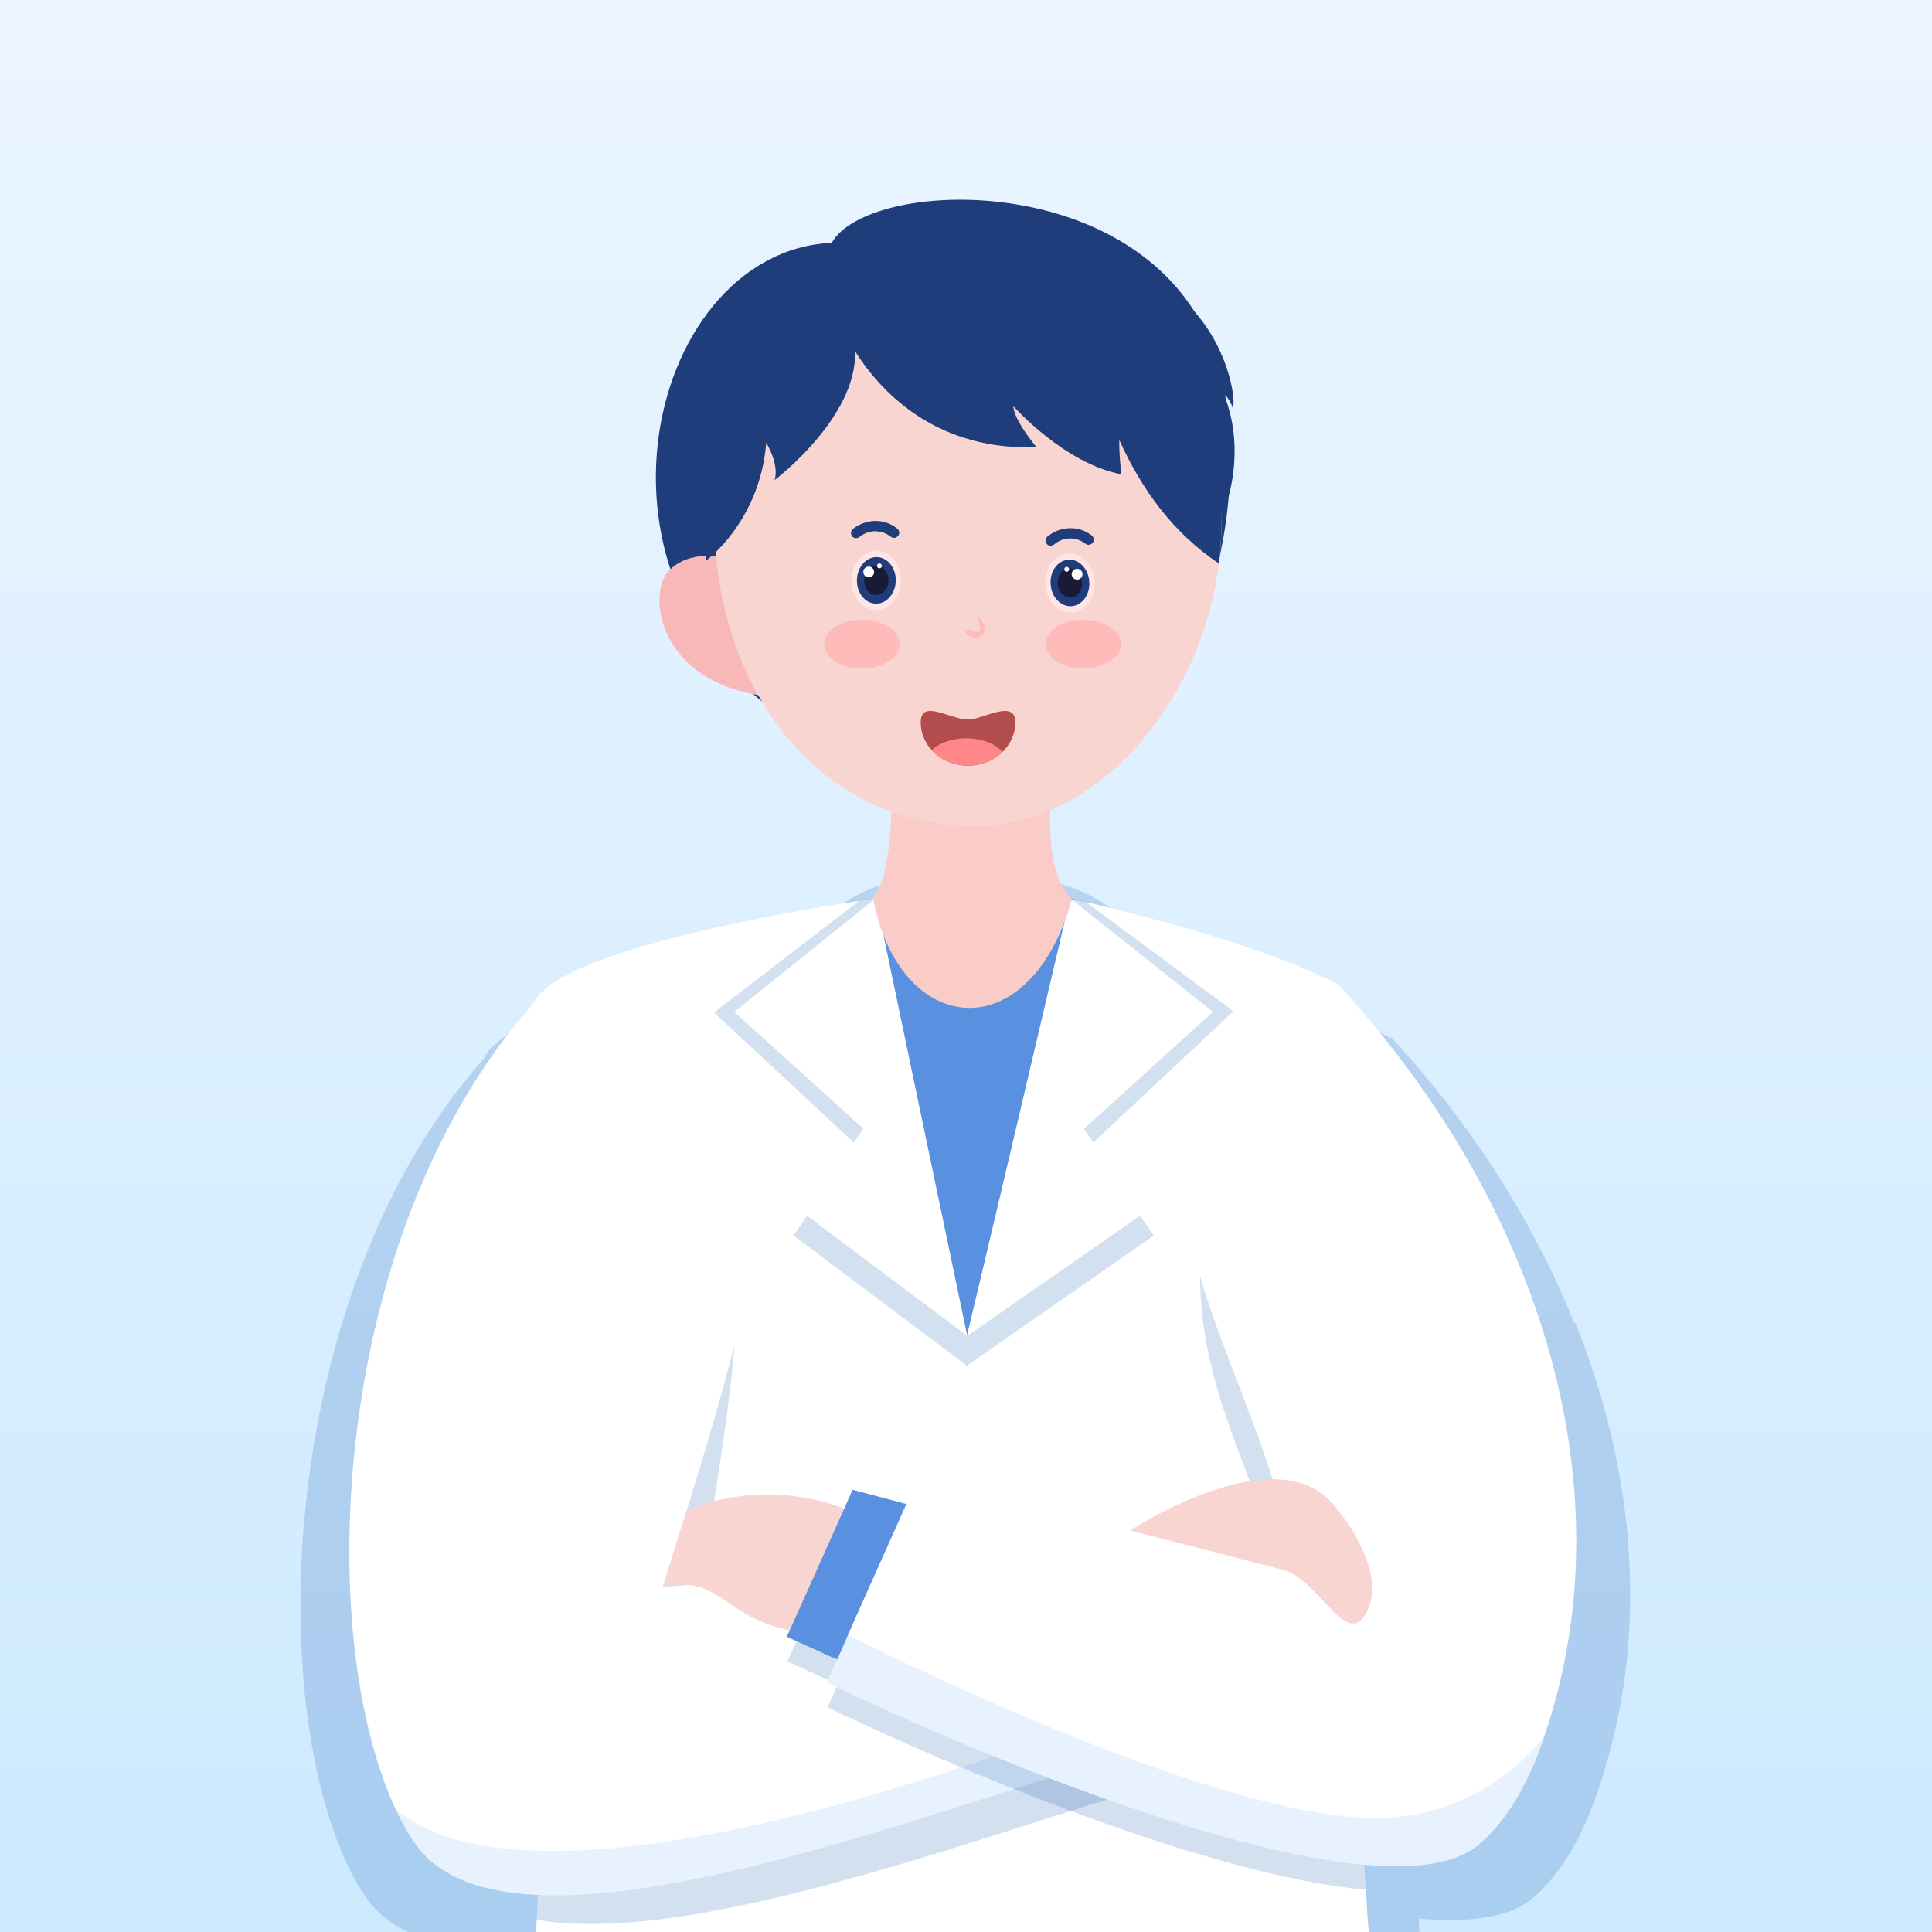
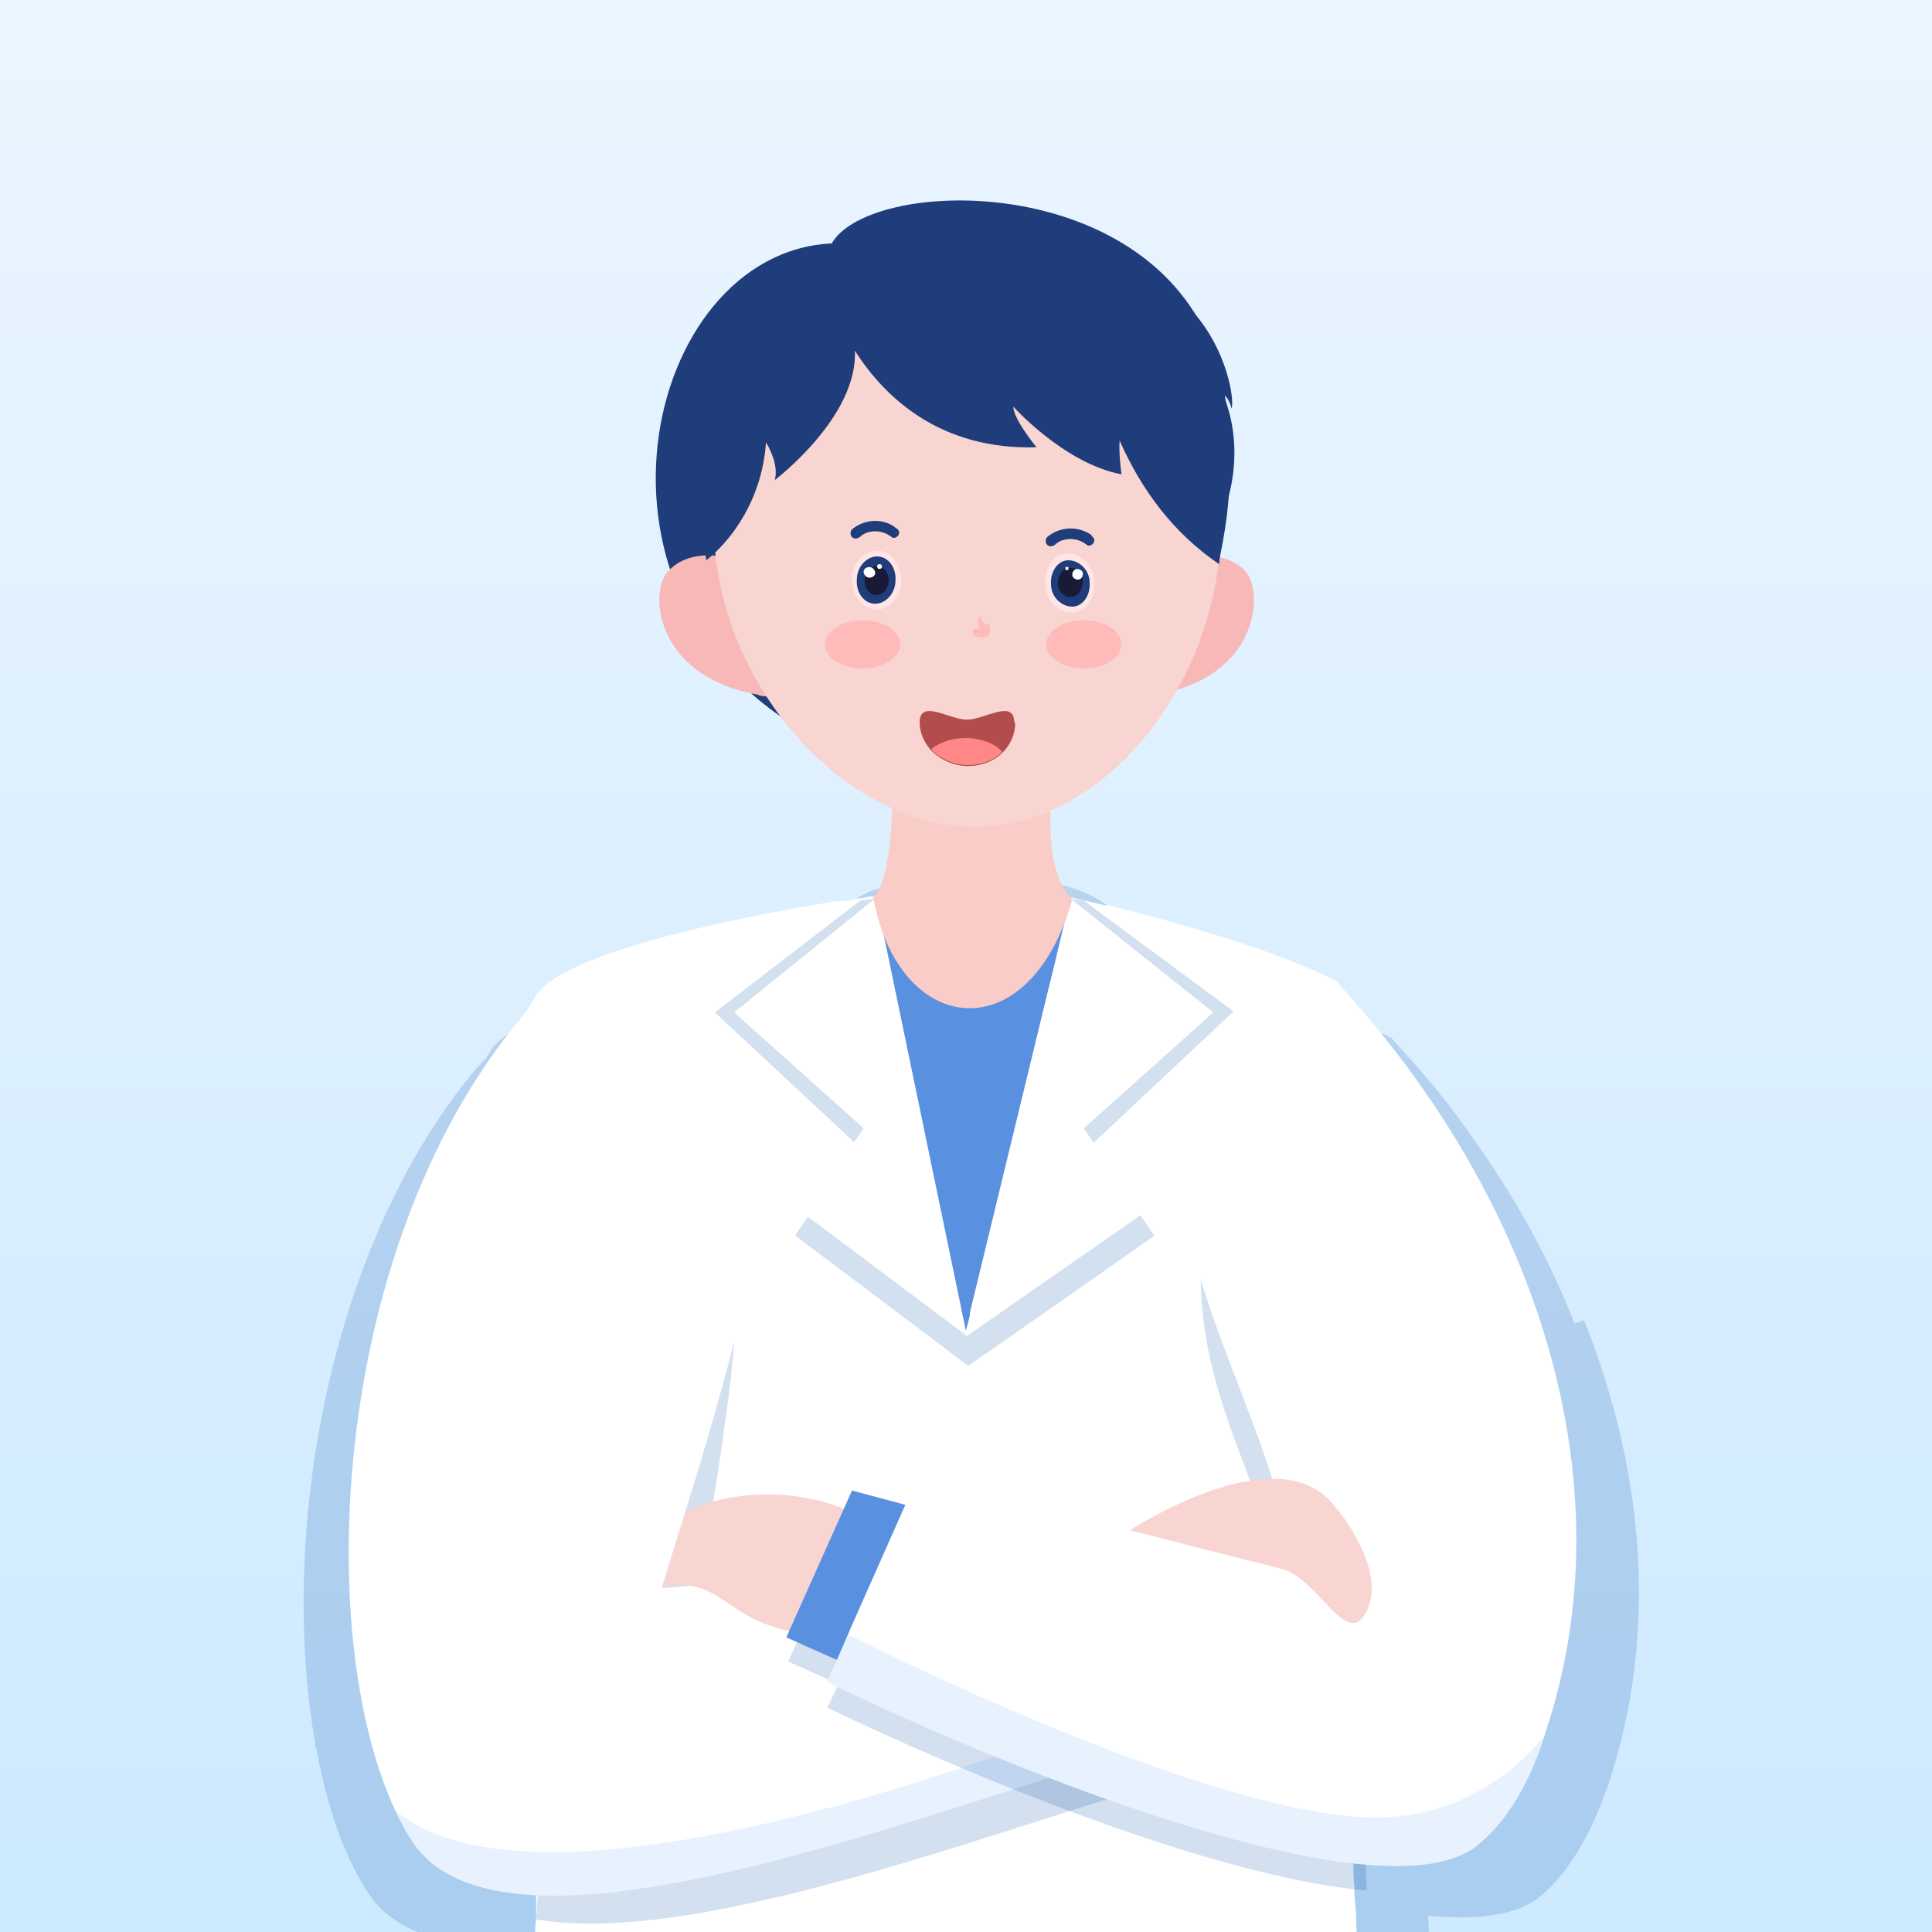
- <svg xmlns="http://www.w3.org/2000/svg" viewBox="0 0 200 200">
+ <svg xmlns="http://www.w3.org/2000/svg" id="_圖層_1" data-name="圖層_1" version="1.1" viewBox="0 0 200 200">
  <defs>
    <style>
-       .cls-1 {
+       .st0 {
        fill: #ffbaba;
      }

-       .cls-2 {
+       .st1 {
+         fill: #f9d5d1;
+       }
+ 
+       .st2 {
+         fill: url(#_未命名漸層);
+       }
+ 
+       .st3 {
+         fill: #191b36;
+       }
+ 
+       .st4 {
+         fill: #ffe5e5;
+       }
+ 
+       .st5 {
        fill: #e8f2ff;
      }

-       .cls-2, .cls-3 {
+       .st5, .st6, .st7 {
+         isolation: isolate;
+       }
+ 
+       .st5, .st7 {
        mix-blend-mode: multiply;
      }

-       .cls-4 {
-         fill: #f9d5d1;
-       }
- 
-       .cls-5 {
-         fill: #191b36;
-       }
- 
-       .cls-6 {
-         fill: #ffe5e5;
-       }
- 
-       .cls-7 {
-         fill: url(#linear-gradient);
-       }
- 
-       .cls-8 {
+       .st8 {
        fill: #5a90e0;
      }

-       .cls-9 {
-         isolation: isolate;
-       }
- 
-       .cls-10 {
+       .st9 {
        fill: #f9b8b8;
      }

-       .cls-11 {
+       .st10 {
        fill: #3f4883;
      }

-       .cls-12 {
+       .st11 {
        fill: #fff;
      }

-       .cls-13 {
+       .st12 {
        fill: #ff8787;
      }

-       .cls-3 {
+       .st13 {
+         fill: #1f3d7a;
+       }
+ 
+       .st14 {
+         fill: #f9ccc7;
+       }
+ 
+       .st7 {
        fill: #d3e0f0;
      }

-       .cls-14 {
-         fill: #1f3d7a;
-       }
- 
-       .cls-15 {
-         fill: #f9ccc7;
-       }
- 
-       .cls-16 {
+       .st15 {
        fill: #b34d4d;
      }
    </style>
-     <linearGradient id="linear-gradient" x1="98.83" y1="-34.98" x2="98.83" y2="260.61" gradientUnits="userSpaceOnUse">
+     <linearGradient id="_未命名漸層" data-name="未命名漸層" x1="98.8" y1="237" x2="98.8" y2="-58.6" gradientTransform="translate(0 202) scale(1 -1)" gradientUnits="userSpaceOnUse">
      <stop offset="0" stop-color="#f0f7ff" />
      <stop offset="1" stop-color="#c4e6ff" />
    </linearGradient>
  </defs>
-   <g class="cls-9">
-     <g id="Layer_1" data-name="Layer 1">
-       <rect class="cls-7" x="-7.56" y="-9.49" width="212.77" height="209.49" />
+   <g class="st6">
+     <g id="Layer_1">
+       <rect class="st2" x="-7.6" y="-9.5" width="212.8" height="209.5" />
      <g>
-         <path class="cls-3" d="M162.97,136.97c-2.64-6.58-6.15-12.97-10.39-19-2.45-3.48-5.14-6.84-8.06-10.04-.17-.19-.34-.37-.51-.56l-.06.09s-.1-.07-.15-.09c-.25-.13-.49-.26-.75-.38h0c-.08-.04-.15-.07-.22-.11-.9-.44-1.88-.87-2.9-1.29-.54-.22-1.09-.44-1.65-.65h0c-.47-.18-.95-.36-1.44-.54-.38-.13-.76-.27-1.14-.4h0c-5.22-1.82-10.91-3.36-14.77-4.32h0c-.32-.08-.63-.16-.92-.22-.2-.31-.41-.62-.62-.91,0,0,0,0,0,0,0,0,0,0,0,0-1.05-1.48-2.24-2.79-3.58-3.89-.29-.24-.59-.47-.9-.69-.03-.02-.07-.05-.11-.08-.15-.1-.29-.2-.44-.3h0c-1.14-.75-2.36-1.36-3.69-1.81h0c-.48-.16-.97-.3-1.49-.43h0c-.06-.01-.12-.03-.18-.04-.41-.09-.84-.17-1.28-.24-2.55-.38-4.98.03-7.15.95-1.08-.41-2.23-.7-3.45-.89-1.82-.27-3.59-.14-5.24.29,0,0,0,0,0,0-.33.09-.65.19-.97.29-1.29.44-2.49,1.06-3.6,1.8-.32.21-.63.43-.93.66t0,0c-.14.1-.28.21-.41.32-.58.47-1.12.98-1.62,1.51-.74.77-1.42,1.57-2.05,2.38t0,0c-.22.28-.43.56-.64.84h0c-.19.03-.38.06-.58.09h0c-4.03.66-10.18,1.78-15.96,3.25h0c-1.7.43-3.36.9-4.92,1.38h0c-2.22.69-4.25,1.44-5.9,2.24-.07.03-.14.07-.2.1-.04.02-.08.04-.12.06-.46.23-.88.46-1.26.69-.03.02-.07.04-.1.06,0,0,0,0,0,0-.17.1-.34.21-.49.32h-.01s-.02.02-.03.03c0,0,0,0,0,0-.48.33-.9.67-1.22,1.02-.17.17-.31.35-.43.53-.1.15-.2.3-.29.46-.04.07-.08.13-.12.2-.34.38-.66.76-.98,1.14-8.61,10.24-13.84,23.71-16.28,37.16-.31,1.71-.58,3.42-.8,5.12-1.28,9.8-1.11,19.39.29,27.48.05.31.11.62.17.92.06.31.11.62.18.92.04.22.09.45.14.67.78,3.7,1.84,7.03,3.15,9.86.81,1.74,1.68,3.17,2.54,4.24,2.3,2.73,6.02,4.11,10.64,4.53.05,0,.11.01.16.01.31.03.63.05.95.07.16.01.31.02.47.03h0c0,.08,0,.16,0,.24,0,.18-.02.36-.02.54,0,.13-.01.27-.01.4,0,.11-.01.22-.02.34,0,.01,0,.02,0,.03,0,.11-.01.23-.02.34-.01.22-.03.45-.06.68-.02.42-.04.84-.07,1.26h0c-.18,3.19-.46,6.43-.81,9.73-.02.14-.03.28-.04.42-.16,1.49-.34,2.99-.53,4.5-.16,1.31-.34,2.64-.52,3.96-.05.37-.1.75-.16,1.12-.07.49-.14.98-.21,1.48-.11.74-.21,1.47-.33,2.21-.52,3.46-1.09,6.95-1.69,10.46h104.67c-.25-1.85-.5-3.72-.74-5.61-.14-1.08-.27-2.16-.4-3.25-.35-2.92-.69-5.87-1-8.84-.18-1.66-.34-3.33-.5-5.01-.14-1.5-.28-3-.4-4.51-.19-2.27-.37-4.54-.53-6.82-.08-1.07-.16-2.14-.22-3.21-.02-.36-.04-.72-.05-1.08-.01-.22-.02-.44-.04-.66-.03-.64-.07-1.27-.1-1.91,5.24.46,9.45-.08,11.83-2.13,2.92-2.5,5.15-6.38,6.77-11.23,5.34-15.65,3.95-32.54-2.38-48.31ZM85.66,98.62s-.05.01-.15.04h0s-.01-.01-.01-.01h0s-.09,0-.18.02l-.18.02c.24-.28.48-.55.73-.82.67-.72,1.43-1.4,2.26-2h0s0,0,0,0c.85-.61,1.78-1.14,2.77-1.54,0,0,0,0,.01,0t0,0c.08-.03.16-.07.25-.1,1.75-.66,3.67-.93,5.68-.6.2.03.41.07.61.11-.93.66-1.79,1.41-2.56,2.22-.44.46-.86.93-1.27,1.41-.35.42-.69.84-1.01,1.26h-6.98ZM96.27,98.56s-.05.01-.15.04h0s0-.01,0-.01h0s-.09,0-.18.02h-.11s-.07.01-.07.01c.23-.27.48-.55.73-.81,1.12-1.21,2.49-2.3,4.03-3.09,1.94.88,3.61,2.19,5.05,3.84h-9.31ZM109.83,94.15c.21.07.42.15.62.22,0,0,.01,0,.02.01.03.01.05.02.08.03h0s.05.02.07.03c.7.29,1.37.63,2.01,1.03,1.34.82,2.53,1.87,3.61,3.1h-7.5c-.26-.36-.53-.71-.8-1.05-1.12-1.39-2.37-2.6-3.77-3.59-.15-.11-.31-.21-.46-.31,1.21-.23,2.47-.27,3.77-.06.82.13,1.6.33,2.35.59h0Z" />
-         <path class="cls-8" d="M90.81,92.98s-19.88,5.79-31.95,12.82c-12.06,7.03,7.07,92.53,7.07,92.53h67.98s10.83-90.26.2-96.04c-8.95-4.86-23.33-9.31-23.33-9.31h-19.97Z" />
-         <path class="cls-12" d="M146.07,239.53H50.24c2.36-13.34,4.44-26.44,5.2-38.6.05-.74.09-1.47.12-2.2.06-.48.08-.97.1-1.45.02-.35.03-.7.04-1.05,0-.02,0-.03,0-.05,0-.12.01-.23.02-.35.04-1.3.08-2.59.12-3.87,0-.11,0-.23.01-.35.02-.52.03-1.04.05-1.56.03-.86.05-1.71.08-2.56.07-2.27.13-4.49.18-6.67.06-2.59.06-5.16,0-7.7,0-.32-.01-.65-.02-.97-.01-.48-.03-.97-.04-1.45-.02-.48-.03-.96-.06-1.44-.19-4.48-.52-8.86-.91-13.11-.03-.3-.06-.61-.09-.91-.07-.72-.14-1.44-.21-2.16-.05-.47-.1-.94-.15-1.41-.08-.79-.17-1.57-.25-2.35-.07-.62-.13-1.24-.2-1.85-.27-2.45-.55-4.85-.81-7.18-.06-.49-.11-.98-.17-1.47-.03-.27-.06-.54-.09-.81-.06-.54-.12-1.08-.18-1.61-.06-.53-.11-1.06-.17-1.59-.1-1-.2-1.98-.3-2.95,0-.05-.01-.1-.01-.16-.04-.45-.08-.9-.12-1.34-.02-.16-.03-.32-.04-.49-.07-.87-.14-1.73-.2-2.57-.02-.31-.04-.62-.07-.93-.03-.43-.05-.86-.08-1.29-.01-.23-.03-.47-.04-.7-.01-.23-.02-.46-.03-.69-.01-.23-.02-.46-.03-.69-.01-.23-.02-.45-.02-.68-.01-.48-.02-.95-.03-1.41,0-.17,0-.34,0-.51-.01-1.24.01-2.44.07-3.6.01-.25.03-.5.04-.75.02-.4.06-.8.09-1.19.01-.17.03-.34.04-.51.06-.54.12-1.07.19-1.59.06-.42.12-.83.19-1.24.02-.12.04-.25.07-.37.09-.48.19-.95.3-1.4.09-.38.19-.74.29-1.11.21-.79.47-1.55.78-2.27.34-.83.74-1.6,1.19-2.33.13-.22.27-.45.42-.66.36-.53.92-1.05,1.64-1.54h0s.03-.02.04-.03c5.83-3.99,22.04-6.99,29.55-8.2h0c.18-.03.35-.06.51-.08.63-.1,1.19-.19,1.67-.26.6-.09,1.06-.16,1.36-.2.03,0,.06-.01.08-.01h.12c.08-.02.12-.03.15-.03h0s0,.02,0,.02l.04.17h0v.02l.03.16.05.25.15.71.9,4.3.12.59,8.17,39.07h0s.46-1.94.46-1.94l.07-.28,8.08-33.76.67-2.8.22-.95.99-4.12.31-1.29v-.05s.02-.05.02-.05h.06s.02,0,.03,0c0,0,.01,0,.01,0,.26.05.71.15,1.32.29.58.13,1.31.3,2.15.51.12.03.24.06.36.09,5.98,1.46,17.1,4.49,23.47,7.84.05.02.1.06.15.09.53.39.97,1.37,1.26,2.87.06.26.11.54.16.84.03.16.06.31.08.48.03.17.05.34.08.51.02.17.05.35.07.53.02.17.04.33.06.5.02.21.04.42.07.64,0,.06.01.11.02.18.05.49.09,1,.13,1.53.01.16.02.32.03.49.06.81.1,1.66.13,2.56.01.26.02.51.03.77.01.26.02.53.03.8.01.34.02.68.03,1.02,0,.21.01.42.01.63,0,.11,0,.22,0,.33.01.44.02.88.02,1.33.15,10.37-.24,24.93-.23,41.36h0c0,2.86.02,5.77.05,8.73.02,1.64.04,3.29.07,4.96.01.83.03,1.67.05,2.51.01.42.02.84.03,1.26.01.42.02.84.03,1.26.02.84.04,1.69.07,2.53.03.93.06,1.87.09,2.8.03.77.06,1.53.09,2.31.03.85.07,1.71.11,2.57.03.81.07,1.62.11,2.43.04.81.08,1.63.12,2.44.05.86.09,1.71.15,2.57.04,1.05.11,2.09.18,3.14.03.38.06.77.09,1.15.94,13.56,2.54,27.14,4.36,39.62Z" />
-         <path class="cls-3" d="M122.32,184.13c-14.4,3.37-49,17.72-66.75,14.6.11-.97.11-1.94.16-2.91.16-5.21.32-10.21.43-15.01.7-30.02-7.36-57.18-3.03-72.19,2.27-1.79,4.87-3.11,7.74-3.88l14.18,22.36c3.68,5.77-2.06,31.04-2.76,40.13,13.81-.92,33.4-5.36,46.23-4.29l2.82,15.77.11.46.87,4.95Z" />
-         <path class="cls-3" d="M127.68,104.67s-15.35-11.34-15.38-11.37l-1.52-.32-9.71,44.35-.94.97-.88-.97-8.59-44.31-1.61.15-15.14,11.64,14.69,13.66-6.44,9.44c1.19.89,16.84,12.64,17.94,13.47,1.17-.84,18.07-12.58,19.34-13.47l-6.47-9.44,14.7-13.78Z" />
-         <polygon class="cls-12" points="83.33 125.69 89.37 116.84 76.01 104.75 90.63 93.01 90.66 93.01 100.13 138.29 83.33 125.69" />
-         <polygon class="cls-12" points="112.21 116.84 118.25 125.69 100.13 138.29 110.78 92.98 125.57 104.75 112.21 116.84" />
-         <path class="cls-12" d="M118.64,181.17c-17.32,4.03-63.72,23.94-75.15,10.36-.87-1.07-1.73-2.5-2.54-4.24-8.99-19.45-6.26-62.8,16.24-85.51l20.85,15.39c4.29,5.81-6.75,38.28-9.43,47.1,13.81-.92,33.4-5.36,46.24-4.29l2.82,15.77.97,5.41Z" />
-         <path class="cls-2" d="M118.64,181.17c-17.32,4.03-63.72,23.94-75.15,10.36-.87-1.07-1.73-2.5-2.54-4.24,17,14.19,76.8-11.06,76.8-11.06l.89,4.93Z" />
-         <path class="cls-4" d="M87.45,156.2s-7.64-3.47-16.36.17l-2.45,7.88c6.01-1.23,6.19,3.19,13.41,4.6l5.4-12.66Z" />
-         <path class="cls-3" d="M85.67,176.73l1.08-2.4-.54-.2-4.71-2.14c.05,0,6.82-15.21,6.82-15.21l5.58,1.48.6-1.33c12.72,1.74,24.08,4.53,37.23,8.36,1.57-8.99-9.41-20.96-7.19-37.46l14.08-23.48c.38.1.76.26,1.14.41,2.44,11.03-.7,50.39,1.68,90.87-16.57-1.43-43.64-13.02-55.76-18.89Z" />
-         <path class="cls-8" d="M96.22,156.31l-1.46,8.37-2.65,5.05-1.95,3.62-3.47-1.58-.54-.2-4.71-2.14c.05,0,6.82-15.21,6.82-15.21l5.58,1.48,2.38.61Z" />
-         <path class="cls-12" d="M159.89,179.69c-1.62,4.85-3.84,8.73-6.77,11.23-9.91,8.53-51.6-9.04-67.51-16.75l1.08-2.4,1.62-3.73,5.52-12.35.59-1.33c12.72,1.74,25.66,4.34,38.82,8.17,1.57-8.99-13.97-34.32-9.04-39.17l14.29-21.49c20.37,22.07,30.33,51.62,21.39,77.81Z" />
-         <path class="cls-2" d="M159.89,179.69c-1.62,4.85-3.84,8.73-6.77,11.23-9.91,8.53-51.6-9.04-67.51-16.75l1.08-2.4,1.09-2.51s39.2,20.03,56.13,18.9c10.59-.71,15.97-8.47,15.97-8.47Z" />
-         <path class="cls-4" d="M117,158.43s14.86-9.77,20.94-2.78c3.01,3.46,5.53,8.59,3.18,11.81-1.88,2.58-4.66-3.67-8.07-4.9l-16.06-4.13Z" />
-         <path class="cls-15" d="M92.37,80.86c-.05,3.49-.21,10.29-2.01,12,2.62,14.47,16.16,16.03,20.61.24-2.94-2.97-2.15-8.95-2.23-12.25h-16.38Z" />
-         <path class="cls-14" d="M121.08,69.55c-1.08,1.42-8.95,2.4-8.98,2.57l-27.37,4.29c-26.61-13.66-18.23-50.39,1.37-51.27,3.56-6.3,28.24-7.54,37.53,7.08,7.27,11.45,2.56,32.31-2.54,37.33Z" />
-         <path class="cls-14" d="M124.83,57.12s2.23-5.52.39-9.22c0,0,1.31,2.62,1.38,5.29,1.08-2.76,2.02-7.58.1-12.36,0,0,.58.33.93,1.46.55-2.01-2.28-13.97-13.4-14.42-12.82-.52,5.73,17.42,5.66,21-.07,3.59-1.5,13.45-1.5,13.45,0,0,5.13-2.11,6.44-5.19Z" />
-         <path class="cls-10" d="M81.89,72.3c-.72,0-1.44-.06-2.1-.18-.48,0-.96-.06-1.38-.18-10.6-1.86-11.26-10.66-9.22-12.81,2.7-2.87,7.72-1.02,7.72-1.02l4.97,14.19Z" />
-         <path class="cls-4" d="M126.44,54.16c0,16.08-11.69,31.35-25.47,31.35-16.97,0-26.99-15.26-26.99-31.35s11.74-29.12,26.23-29.12,26.23,13.04,26.23,29.12Z" />
-         <path class="cls-11" d="M131.22,53.13v.07s0-.07-.03-.1l.03.03Z" />
-         <path class="cls-6" d="M93.27,60.14c-.04,1.69-1.22,3.04-2.63,3.01-1.41-.03-2.52-1.43-2.48-3.13.04-1.69,1.22-3.04,2.63-3.01,1.41.03,2.52,1.43,2.48,3.13Z" />
-         <path class="cls-14" d="M92.73,60.13c-.03,1.33-.96,2.39-2.07,2.36-1.11-.03-1.98-1.13-1.95-2.46.03-1.33.96-2.39,2.07-2.36,1.11.03,1.98,1.13,1.95,2.46Z" />
-         <path class="cls-5" d="M91.98,60.11c-.02.83-.6,1.5-1.3,1.48-.7-.02-1.24-.71-1.22-1.54.02-.83.6-1.5,1.3-1.48.7.02,1.24.71,1.22,1.54Z" />
-         <path class="cls-12" d="M89.37,59.2c0-.31.26-.55.57-.55.31,0,.55.26.55.57,0,.31-.26.55-.57.55-.31,0-.55-.26-.55-.57Z" />
-         <path class="cls-12" d="M90.79,58.57c0-.14.12-.25.26-.24.14,0,.25.12.24.26,0,.14-.12.25-.26.24-.14,0-.25-.12-.24-.26Z" />
-         <path class="cls-6" d="M108.21,60.53c.12,1.69,1.36,2.98,2.77,2.88,1.41-.1,2.45-1.55,2.34-3.24-.12-1.69-1.36-2.98-2.77-2.88-1.41.1-2.45,1.55-2.34,3.24Z" />
-         <path class="cls-14" d="M108.76,60.49c.09,1.33,1.07,2.34,2.17,2.26,1.11-.08,1.93-1.22,1.83-2.55-.09-1.33-1.07-2.34-2.17-2.26-1.11.08-1.93,1.22-1.83,2.55Z" />
-         <path class="cls-5" d="M109.5,60.44c.06.83.67,1.47,1.36,1.42.69-.05,1.21-.76,1.15-1.6-.06-.83-.67-1.47-1.36-1.42-.69.05-1.21.76-1.15,1.6Z" />
-         <path class="cls-12" d="M112.06,59.4c-.02-.31-.29-.54-.6-.52-.31.02-.54.29-.52.6.02.31.29.54.6.52.31-.02.54-.29.52-.6Z" />
-         <path class="cls-14" d="M92.83,54.68c-1.35-1.07-3.27-.97-4.57.11-.22.19-.21.56-.02.76.21.22.54.2.76.02.43-.36,1.02-.57,1.57-.58.63,0,1.19.21,1.7.61.23.18.6.05.74-.18.17-.27.05-.56-.18-.74Z" />
-         <path class="cls-14" d="M112.96,55.39c-1.37-1.04-3.29-.91-4.57.19-.22.19-.2.57,0,.76.22.22.54.19.76,0,.43-.37,1.01-.59,1.56-.6.63-.02,1.19.18,1.71.58.23.18.6.04.74-.19.16-.28.04-.56-.19-.74Z" />
-         <path class="cls-12" d="M110.29,58.72c.12-.07.27-.04.35.08.07.12.04.27-.08.35-.12.07-.27.04-.35-.08-.07-.12-.04-.27.08-.35Z" />
-         <path class="cls-1" d="M116.05,66.68c0,1.39-1.75,2.53-3.91,2.53s-3.91-1.13-3.91-2.53,1.75-2.53,3.91-2.53,3.91,1.13,3.91,2.53Z" />
-         <path class="cls-1" d="M93.15,66.68c0,1.39-1.75,2.53-3.91,2.53s-3.91-1.13-3.91-2.53,1.75-2.53,3.91-2.53,3.91,1.13,3.91,2.53Z" />
-         <path class="cls-1" d="M101.79,64.53c-.11-.21-.3-.38-.33-.62-.02-.12-.17-.12-.19,0-.03.24.03.47.1.7.04.11.09.22.11.33.02.07.02.06.01.13,0,.04,0,.08-.02.12,0,0-.03.05-.03.06-.02.02-.02.03,0,0,0,0-.02.02-.02.03-.02.02-.03.03-.05.05,0,0-.06.04-.03.02.02,0,.01,0-.01,0-.02,0-.03,0-.05.01-.03,0-.06.02-.08.02-.02,0-.04,0-.07.01,0,0-.05,0-.06,0-.03,0-.06,0-.09,0,0,0-.06-.01-.07-.01-.04,0-.07-.02-.1-.03-.02,0-.04-.01-.06-.02-.01,0-.02,0-.03-.01,0,0,0,0-.01,0-.02,0-.04-.02-.06-.03-.04-.02-.08-.04-.12-.06-.02,0-.04-.02-.06-.02,0,0,0,0-.02,0-.09-.04-.16-.05-.26-.03-.16.05-.23.2-.2.36.03.19.24.29.4.36.15.06.29.1.45.12.27.03.55-.03.76-.21,0,0,0,0,0,0,.02-.02.04-.03.06-.05.02-.02.04-.03.06-.05.05-.05.09-.1.13-.15.07-.11.11-.24.12-.37.02-.23-.07-.45-.18-.64Z" />
-         <path class="cls-14" d="M73.11,58.02s5.56-4.05,6.21-12.18c0,0,1.37,2.17.87,3.86,0,0,8.6-6.52,8.32-13.35,3.12,4.92,8.93,10.26,18.8,9.96,0,0-2.4-2.86-2.4-4.25,0,0,5.27,5.93,11.18,7.04,0,0-.26-2-.22-3.55,2.34,5.18,5.58,9.61,10.32,12.79.57-5.06.17-10.58-.58-16.27,0,0-8.29-17.96-26.85-17.96s-27.52,15.33-25.65,33.93Z" />
-         <path class="cls-16" d="M105.11,74.77c0,1.19-.51,2.28-1.34,3.08-.89.87-2.16,1.41-3.56,1.41-1.51,0-2.85-.62-3.75-1.6-.72-.78-1.15-1.79-1.15-2.88,0-2.48,3.07-.29,4.9-.29,1.53,0,4.9-2.19,4.9.29Z" />
-         <path class="cls-13" d="M103.77,77.85c-.89.87-2.16,1.41-3.56,1.41-1.51,0-2.85-.62-3.75-1.6.74-.74,2.06-1.23,3.57-1.23,1.64,0,3.06.58,3.74,1.43Z" />
+         <path class="st7" d="M163,137c-2.6-6.6-6.1-13-10.4-19-2.4-3.5-5.1-6.8-8.1-10-.2-.2-.3-.4-.5-.6h0c0,0-.1,0-.1,0-.2-.1-.5-.3-.8-.4h0c0,0-.1,0-.2-.1-.9-.4-1.9-.9-2.9-1.3-.5-.2-1.1-.4-1.6-.7h0c-.5-.2-.9-.4-1.4-.5-.4-.1-.8-.3-1.1-.4h0c-5.2-1.8-10.9-3.4-14.8-4.3h0c-.3,0-.6-.2-.9-.2-.2-.3-.4-.6-.6-.9h0c-1.1-1.5-2.2-2.8-3.6-3.9-.3-.2-.6-.5-.9-.7,0,0,0,0-.1,0-.2,0-.3-.2-.4-.3h0c-1.1-.8-2.4-1.4-3.7-1.8h0c-.5-.2-1-.3-1.5-.4h0c0,0-.1,0-.2,0-.4,0-.8-.2-1.3-.2-2.6-.4-5,0-7.2.9-1.1-.4-2.2-.7-3.4-.9-1.8-.3-3.6-.1-5.2.3h0c-.3,0-.7.2-1,.3-1.3.4-2.5,1.1-3.6,1.8-.3.2-.6.4-.9.7q-.2.2,0,0c-.1,0-.3.2-.4.3-.6.5-1.1,1-1.6,1.5-.7.8-1.4,1.6-2.1,2.4q-.4.5,0,0c-.2.3-.4.6-.6.8h0c-.2,0-.4,0-.6,0h0c-4,.7-10.2,1.8-16,3.2h0c-1.7.4-3.4.9-4.9,1.4h0c-2.2.7-4.2,1.4-5.9,2.2,0,0-.1,0-.2,0,0,0,0,0-.1,0-.5.2-.9.5-1.3.7,0,0,0,0,0,0h0c-.2,0-.3.2-.5.3h0s0,0,0,0h0c-.5.3-.9.7-1.2,1-.2.2-.3.3-.4.5,0,.2-.2.3-.3.5,0,0,0,.1-.1.2-.3.4-.7.8-1,1.1-8.6,10.2-13.8,23.7-16.3,37.2-.3,1.7-.6,3.4-.8,5.1-1.3,9.8-1.1,19.4.3,27.5,0,.3.1.6.2.9,0,.3.1.6.2.9,0,.2,0,.4.1.7.8,3.7,1.8,7,3.2,9.9.8,1.7,1.7,3.2,2.5,4.2,2.3,2.7,6,4.1,10.6,4.5,0,0,.1,0,.2,0,.3,0,.6,0,1,0,.2,0,.3,0,.5,0h0v.2c0,.2,0,.4,0,.5s0,.3,0,.4,0,.2,0,.3h0c0,.1,0,.3,0,.4,0,.2,0,.4,0,.7,0,.4,0,.8,0,1.3h0c-.2,3.2-.5,6.4-.8,9.7,0,.1,0,.3,0,.4-.2,1.5-.3,3-.5,4.5-.2,1.3-.3,2.6-.5,4,0,.4,0,.8-.2,1.1,0,.5-.1,1-.2,1.5-.1.7-.2,1.5-.3,2.2-.5,3.5-1.1,6.9-1.7,10.5h104.7c-.2-1.9-.5-3.7-.7-5.6-.1-1.1-.3-2.2-.4-3.2-.4-2.9-.7-5.9-1-8.8-.2-1.7-.3-3.3-.5-5-.1-1.5-.3-3-.4-4.5-.2-2.3-.4-4.5-.5-6.8,0-1.1-.2-2.1-.2-3.2,0-.4,0-.7,0-1.1,0-.2,0-.4,0-.7,0-.6,0-1.3-.1-1.9,5.2.5,9.4,0,11.8-2.1,2.9-2.5,5.1-6.4,6.8-11.2,5.3-15.6,3.9-32.5-2.4-48.3h-.1ZM85.7,98.6s0,0-.2,0h0s0,0-.2,0h-.2c.2-.3.5-.5.7-.8.7-.7,1.4-1.4,2.3-2h0c.8-.6,1.8-1.1,2.8-1.5h0s0,0,0,0c0,0,.2,0,.2,0,1.8-.7,3.7-.9,5.7-.6.2,0,.4,0,.6.1-.9.7-1.8,1.4-2.6,2.2-.4.5-.9.9-1.3,1.4-.3.4-.7.8-1,1.3h-7,0ZM96.3,98.6s0,0-.2,0h0s0,0-.2,0h-.2c.2-.3.5-.5.7-.8,1.1-1.2,2.5-2.3,4-3.1,1.9.9,3.6,2.2,5.1,3.8h-9.3,0ZM109.8,94.2c.2,0,.4.2.6.2,0,0,0,0,0,0,0,0,0,0,0,0h0s0,0,0,0c.7.3,1.4.6,2,1,1.3.8,2.5,1.9,3.6,3.1h-7.5c-.3-.4-.5-.7-.8-1.1-1.1-1.4-2.4-2.6-3.8-3.6-.2-.1-.3-.2-.5-.3,1.2-.2,2.5-.3,3.8,0,.8.1,1.6.3,2.3.6h0Z" />
+         <path class="st8" d="M90.8,93s-19.9,5.8-32,12.8c-12.1,7,7.1,92.5,7.1,92.5h68s10.8-90.3.2-96c-8.9-4.9-23.3-9.3-23.3-9.3h-20Z" />
+         <path class="st11" d="M146.1,239.5H50.2c2.4-13.3,4.4-26.4,5.2-38.6,0-.7,0-1.5.1-2.2,0-.5,0-1,0-1.4,0-.4,0-.7,0-1.1h0c0-.2,0-.3,0-.4,0-1.3,0-2.6.1-3.9,0-.1,0-.2,0-.4,0-.5,0-1,0-1.6,0-.9,0-1.7,0-2.6,0-2.3.1-4.5.2-6.7,0-2.6,0-5.2,0-7.7,0-.3,0-.6,0-1,0-.5,0-1,0-1.4,0-.5,0-1,0-1.4-.2-4.5-.5-8.9-.9-13.1,0-.3,0-.6,0-.9l-.2-2.2c0-.5,0-.9-.2-1.4,0-.8-.2-1.6-.2-2.4,0-.6-.1-1.2-.2-1.9-.3-2.4-.5-4.9-.8-7.2,0-.5-.1-1-.2-1.5,0-.3,0-.5,0-.8,0-.5-.1-1.1-.2-1.6s-.1-1.1-.2-1.6c0-1-.2-2-.3-2.9,0,0,0-.1,0-.2,0-.4,0-.9-.1-1.3,0-.2,0-.3,0-.5,0-.9-.1-1.7-.2-2.6,0-.3,0-.6,0-.9,0-.4,0-.9,0-1.3,0-.2,0-.5,0-.7,0-.2,0-.5,0-.7s0-.5,0-.7,0-.4,0-.7c0-.5,0-.9,0-1.4v-.5c0-1.2,0-2.4,0-3.6,0-.2,0-.5,0-.8,0-.4,0-.8,0-1.2,0-.2,0-.3,0-.5,0-.5.1-1.1.2-1.6,0-.4.1-.8.2-1.2,0-.1,0-.2,0-.4,0-.5.2-.9.3-1.4,0-.4.2-.7.3-1.1.2-.8.5-1.6.8-2.3.3-.8.7-1.6,1.2-2.3.1-.2.3-.4.4-.7.4-.5.9-1.1,1.6-1.5h0s0,0,0,0c5.8-4,22-7,29.5-8.2h0c.2,0,.3,0,.5,0,.6,0,1.2-.2,1.7-.3.6,0,1.1-.2,1.4-.2,0,0,0,0,0,0h.1c0,0,.1,0,.2,0h0s0,.2,0,.2h0s0,.2,0,.2v.2c0,0,.2.7.2.7l.9,4.3v.6c.1,0,8.3,39.1,8.3,39.1h0l.5-1.9v-.3c0,0,8.2-33.8,8.2-33.8l.7-2.8.2-.9,1-4.1.3-1.3h0c0,0,0-.1,0-.1h0c.3,0,.7.2,1.3.3.6.1,1.3.3,2.2.5.1,0,.2,0,.4,0,6,1.5,17.1,4.5,23.5,7.8,0,0,.1,0,.1,0,.5.4,1,1.4,1.3,2.9,0,.3.1.5.2.8,0,.2,0,.3,0,.5,0,.2,0,.3,0,.5,0,.2,0,.3,0,.5,0,.2,0,.3,0,.5,0,.2,0,.4,0,.6,0,0,0,.1,0,.2,0,.5,0,1,.1,1.5,0,.2,0,.3,0,.5,0,.8.1,1.7.1,2.6,0,.3,0,.5,0,.8,0,.3,0,.5,0,.8,0,.3,0,.7,0,1,0,.2,0,.4,0,.6v.3c0,.4,0,.9,0,1.3.1,10.4-.2,24.9-.2,41.4h0c0,2.9,0,5.8,0,8.7,0,1.6,0,3.3,0,5,0,.8,0,1.7,0,2.5,0,.4,0,.8,0,1.3s0,.8,0,1.3c0,.8,0,1.7,0,2.5,0,.9,0,1.9,0,2.8,0,.8,0,1.5,0,2.3,0,.9,0,1.7.1,2.6,0,.8,0,1.6.1,2.4s0,1.6.1,2.4c0,.9,0,1.7.1,2.6,0,1.1.1,2.1.2,3.1,0,.4,0,.8,0,1.1.9,13.6,2.5,27.1,4.4,39.6h0Z" />
+         <path class="st7" d="M122.3,184.1c-14.4,3.4-49,17.7-66.8,14.6.1-1,.1-1.9.2-2.9.2-5.2.3-10.2.4-15,.7-30-7.4-57.2-3-72.2,2.3-1.8,4.9-3.1,7.7-3.9l14.2,22.4c3.7,5.8-2.1,31-2.8,40.1,13.8-.9,33.4-5.4,46.2-4.3l2.8,15.8v.5c.1,0,1,4.9,1,4.9h0Z" />
+         <path class="st7" d="M127.7,104.7s-15.3-11.3-15.4-11.4l-1.5-.3-9.7,44.3-.9,1-.9-1-8.6-44.3-1.6.2-15.1,11.6,14.7,13.7-6.4,9.4c1.2.9,16.8,12.6,17.9,13.5,1.2-.8,18.1-12.6,19.3-13.5l-6.5-9.4,14.7-13.8h0Z" />
+         <polygon class="st11" points="83.3 125.7 89.4 116.8 76 104.8 90.6 93 90.7 93 100.1 138.3 83.3 125.7" />
+         <polygon class="st11" points="112.2 116.8 118.2 125.7 100.1 138.3 110.8 93 125.6 104.8 112.2 116.8" />
+         <path class="st11" d="M118.6,181.2c-17.3,4-63.7,23.9-75.2,10.4-.9-1.1-1.7-2.5-2.5-4.2-9-19.4-6.3-62.8,16.2-85.5l20.8,15.4c4.3,5.8-6.8,38.3-9.4,47.1,13.8-.9,33.4-5.4,46.2-4.3l2.8,15.8,1,5.4h0Z" />
+         <path class="st5" d="M118.6,181.2c-17.3,4-63.7,23.9-75.2,10.4-.9-1.1-1.7-2.5-2.5-4.2,17,14.2,76.8-11.1,76.8-11.1l.9,4.9h0Z" />
+         <path class="st1" d="M87.4,156.2s-7.6-3.5-16.4.2l-2.4,7.9c6-1.2,6.2,3.2,13.4,4.6l5.4-12.7h0Z" />
+         <path class="st7" d="M85.7,176.7l1.1-2.4-.5-.2-4.7-2.1c0,0,6.8-15.2,6.8-15.2l5.6,1.5.6-1.3c12.7,1.7,24.1,4.5,37.2,8.4,1.6-9-9.4-21-7.2-37.5l14.1-23.5c.4,0,.8.3,1.1.4,2.4,11-.7,50.4,1.7,90.9-16.6-1.4-43.6-13-55.8-18.9h0Z" />
+         <path class="st8" d="M96.2,156.3l-1.5,8.4-2.7,5.1-1.9,3.6-3.5-1.6-.5-.2-4.7-2.1c0,0,6.8-15.2,6.8-15.2l5.6,1.5,2.4.6h0Z" />
+         <path class="st11" d="M159.9,179.7c-1.6,4.9-3.8,8.7-6.8,11.2-9.9,8.5-51.6-9-67.5-16.8l1.1-2.4,1.6-3.7,5.5-12.4.6-1.3c12.7,1.7,25.7,4.3,38.8,8.2,1.6-9-14-34.3-9-39.2l14.3-21.5c20.4,22.1,30.3,51.6,21.4,77.8h0Z" />
+         <path class="st5" d="M159.9,179.7c-1.6,4.9-3.8,8.7-6.8,11.2-9.9,8.5-51.6-9-67.5-16.8l1.1-2.4,1.1-2.5s39.2,20,56.1,18.9c10.6-.7,16-8.5,16-8.5h0Z" />
+         <path class="st1" d="M117,158.4s14.9-9.8,20.9-2.8c3,3.5,5.5,8.6,3.2,11.8-1.9,2.6-4.7-3.7-8.1-4.9l-16.1-4.1h0Z" />
+         <path class="st14" d="M92.4,80.9c0,3.5-.2,10.3-2,12,2.6,14.5,16.2,16,20.6.2-2.9-3-2.2-8.9-2.2-12.2h-16.4,0Z" />
+         <path class="st13" d="M121.1,69.6c-1.1,1.4-8.9,2.4-9,2.6l-27.4,4.3c-26.6-13.7-18.2-50.4,1.4-51.3,3.6-6.3,28.2-7.5,37.5,7.1,7.3,11.5,2.6,32.3-2.5,37.3h0Z" />
+         <path class="st13" d="M124.8,57.1s2.2-5.5.4-9.2c0,0,1.3,2.6,1.4,5.3,1.1-2.8,2-7.6,0-12.4,0,0,.6.3.9,1.5.5-2-2.3-14-13.4-14.4-12.8-.5,5.7,17.4,5.7,21,0,3.6-1.5,13.5-1.5,13.5,0,0,5.1-2.1,6.4-5.2h0Z" />
+         <path class="st9" d="M81.9,72.3c-.7,0-1.4,0-2.1-.2-.5,0-1,0-1.4-.2-10.6-1.9-11.3-10.7-9.2-12.8,2.7-2.9,7.7-1,7.7-1l5,14.2h0Z" />
+         <path class="st9" d="M116.2,72.3l5-14.2s5-1.8,7.7,1c2,2.2,1.4,11-9.2,12.8-.4.1-.9.2-1.4.2-.7.1-1.4.2-2.1.2h0Z" />
+         <path class="st1" d="M126.4,54.2c0,16.1-11.7,31.4-25.5,31.4s-27-15.3-27-31.3,11.7-29.1,26.2-29.1,26.2,13,26.2,29.1Z" />
+         <path class="st10" d="M131.2,53.1h0c0,0,0,0,0,0h0Z" />
+         <path class="st4" d="M93.3,60.1c0,1.7-1.2,3-2.6,3-1.4,0-2.5-1.4-2.5-3.1,0-1.7,1.2-3,2.6-3,1.4,0,2.5,1.4,2.5,3.1Z" />
+         <path class="st13" d="M92.7,60.1c0,1.3-1,2.4-2.1,2.4s-2-1.1-1.9-2.5c0-1.3,1-2.4,2.1-2.4s2,1.1,1.9,2.5Z" />
+         <path class="st3" d="M92,60.1c0,.8-.6,1.5-1.3,1.5-.7,0-1.2-.7-1.2-1.5s.6-1.5,1.3-1.5c.7,0,1.2.7,1.2,1.5Z" />
+         <path class="st11" d="M89.4,59.2c0-.3.3-.5.6-.5s.6.3.6.6-.3.5-.6.5-.6-.3-.6-.6Z" />
+         <path class="st11" d="M90.8,58.6c0-.1.1-.2.3-.2.1,0,.2.1.2.3,0,.1-.1.2-.3.2-.1,0-.2-.1-.2-.3Z" />
+         <path class="st4" d="M108.2,60.5c.1,1.7,1.4,3,2.8,2.9,1.4,0,2.4-1.5,2.3-3.2-.1-1.7-1.4-3-2.8-2.9-1.4,0-2.4,1.5-2.3,3.2Z" />
+         <path class="st13" d="M108.8,60.5c0,1.3,1.1,2.3,2.2,2.3,1.1,0,1.9-1.2,1.8-2.5,0-1.3-1.1-2.3-2.2-2.3-1.1,0-1.9,1.2-1.8,2.5Z" />
+         <path class="st3" d="M109.5,60.4c0,.8.7,1.5,1.4,1.4.7,0,1.2-.8,1.2-1.6,0-.8-.7-1.5-1.4-1.4-.7,0-1.2.8-1.2,1.6Z" />
+         <path class="st11" d="M112.1,59.4c0-.3-.3-.5-.6-.5s-.5.3-.5.6c0,.3.3.5.6.5s.5-.3.5-.6Z" />
+         <path class="st13" d="M92.8,54.7c-1.3-1.1-3.3-1-4.6.1-.2.2-.2.6,0,.8.2.2.5.2.8,0,.4-.4,1-.6,1.6-.6.6,0,1.2.2,1.7.6.2.2.6,0,.7-.2.2-.3,0-.6-.2-.7Z" />
+         <path class="st13" d="M113,55.4c-1.4-1-3.3-.9-4.6.2-.2.2-.2.6,0,.8.2.2.5.2.8,0,.4-.4,1-.6,1.6-.6.6,0,1.2.2,1.7.6.2.2.6,0,.7-.2.2-.3,0-.6-.2-.7h0Z" />
+         <path class="st11" d="M110.3,58.7c.1,0,.3,0,.3,0,0,.1,0,.3,0,.3-.1,0-.3,0-.3,0,0-.1,0-.3,0-.3Z" />
+         <path class="st0" d="M116.1,66.7c0,1.4-1.8,2.5-3.9,2.5s-3.9-1.1-3.9-2.5,1.8-2.5,3.9-2.5,3.9,1.1,3.9,2.5Z" />
+         <path class="st0" d="M93.2,66.7c0,1.4-1.8,2.5-3.9,2.5s-3.9-1.1-3.9-2.5,1.8-2.5,3.9-2.5,3.9,1.1,3.9,2.5Z" />
+         <path class="st0" d="M101.8,64.5c-.1-.2-.3-.4-.3-.6,0-.1-.2-.1-.2,0,0,.2,0,.5,0,.7,0,.1,0,.2.1.3,0,0,0,0,0,.1,0,0,0,0,0,.1,0,0,0,0,0,0,0,0,0,0,0,0,0,0,0,0,0,0h0c0,0,0,0,0,0,0,0,0,0,0,0s0,0,0,0c0,0,0,0,0,0s0,0,0,0h-.1s0,0,0,0c0,0,0,0,0,0,0,0,0,0,0,0,0,0,0,0,0,0h0s0,0,0,0c0,0,0,0-.1,0,0,0,0,0,0,0h0c0,0-.2,0-.3,0-.2,0-.2.2-.2.4,0,.2.2.3.4.4.2,0,.3,0,.4.1.3,0,.6,0,.8-.2h0s0,0,0,0c0,0,0,0,0,0,0,0,0,0,.1-.2,0-.1.1-.2.1-.4,0-.2,0-.4-.2-.6h0Z" />
+         <path class="st13" d="M73.1,58s5.6-4,6.2-12.2c0,0,1.4,2.2.9,3.9,0,0,8.6-6.5,8.3-13.4,3.1,4.9,8.9,10.3,18.8,10,0,0-2.4-2.9-2.4-4.2,0,0,5.3,5.9,11.2,7,0,0-.3-2-.2-3.5,2.3,5.2,5.6,9.6,10.3,12.8.6-5.1.2-10.6-.6-16.3,0,0-8.3-18-26.8-18s-27.5,15.3-25.7,33.9h0Z" />
+         <path class="st15" d="M105.1,74.8c0,1.2-.5,2.3-1.3,3.1-.9.9-2.2,1.4-3.6,1.4s-2.8-.6-3.8-1.6c-.7-.8-1.2-1.8-1.2-2.9,0-2.5,3.1-.3,4.9-.3s4.9-2.2,4.9.3h0Z" />
+         <path class="st12" d="M103.8,77.8c-.9.9-2.2,1.4-3.6,1.4s-2.8-.6-3.8-1.6c.7-.7,2.1-1.2,3.6-1.2s3.1.6,3.7,1.4h0Z" />
      </g>
    </g>
  </g>
</svg>
